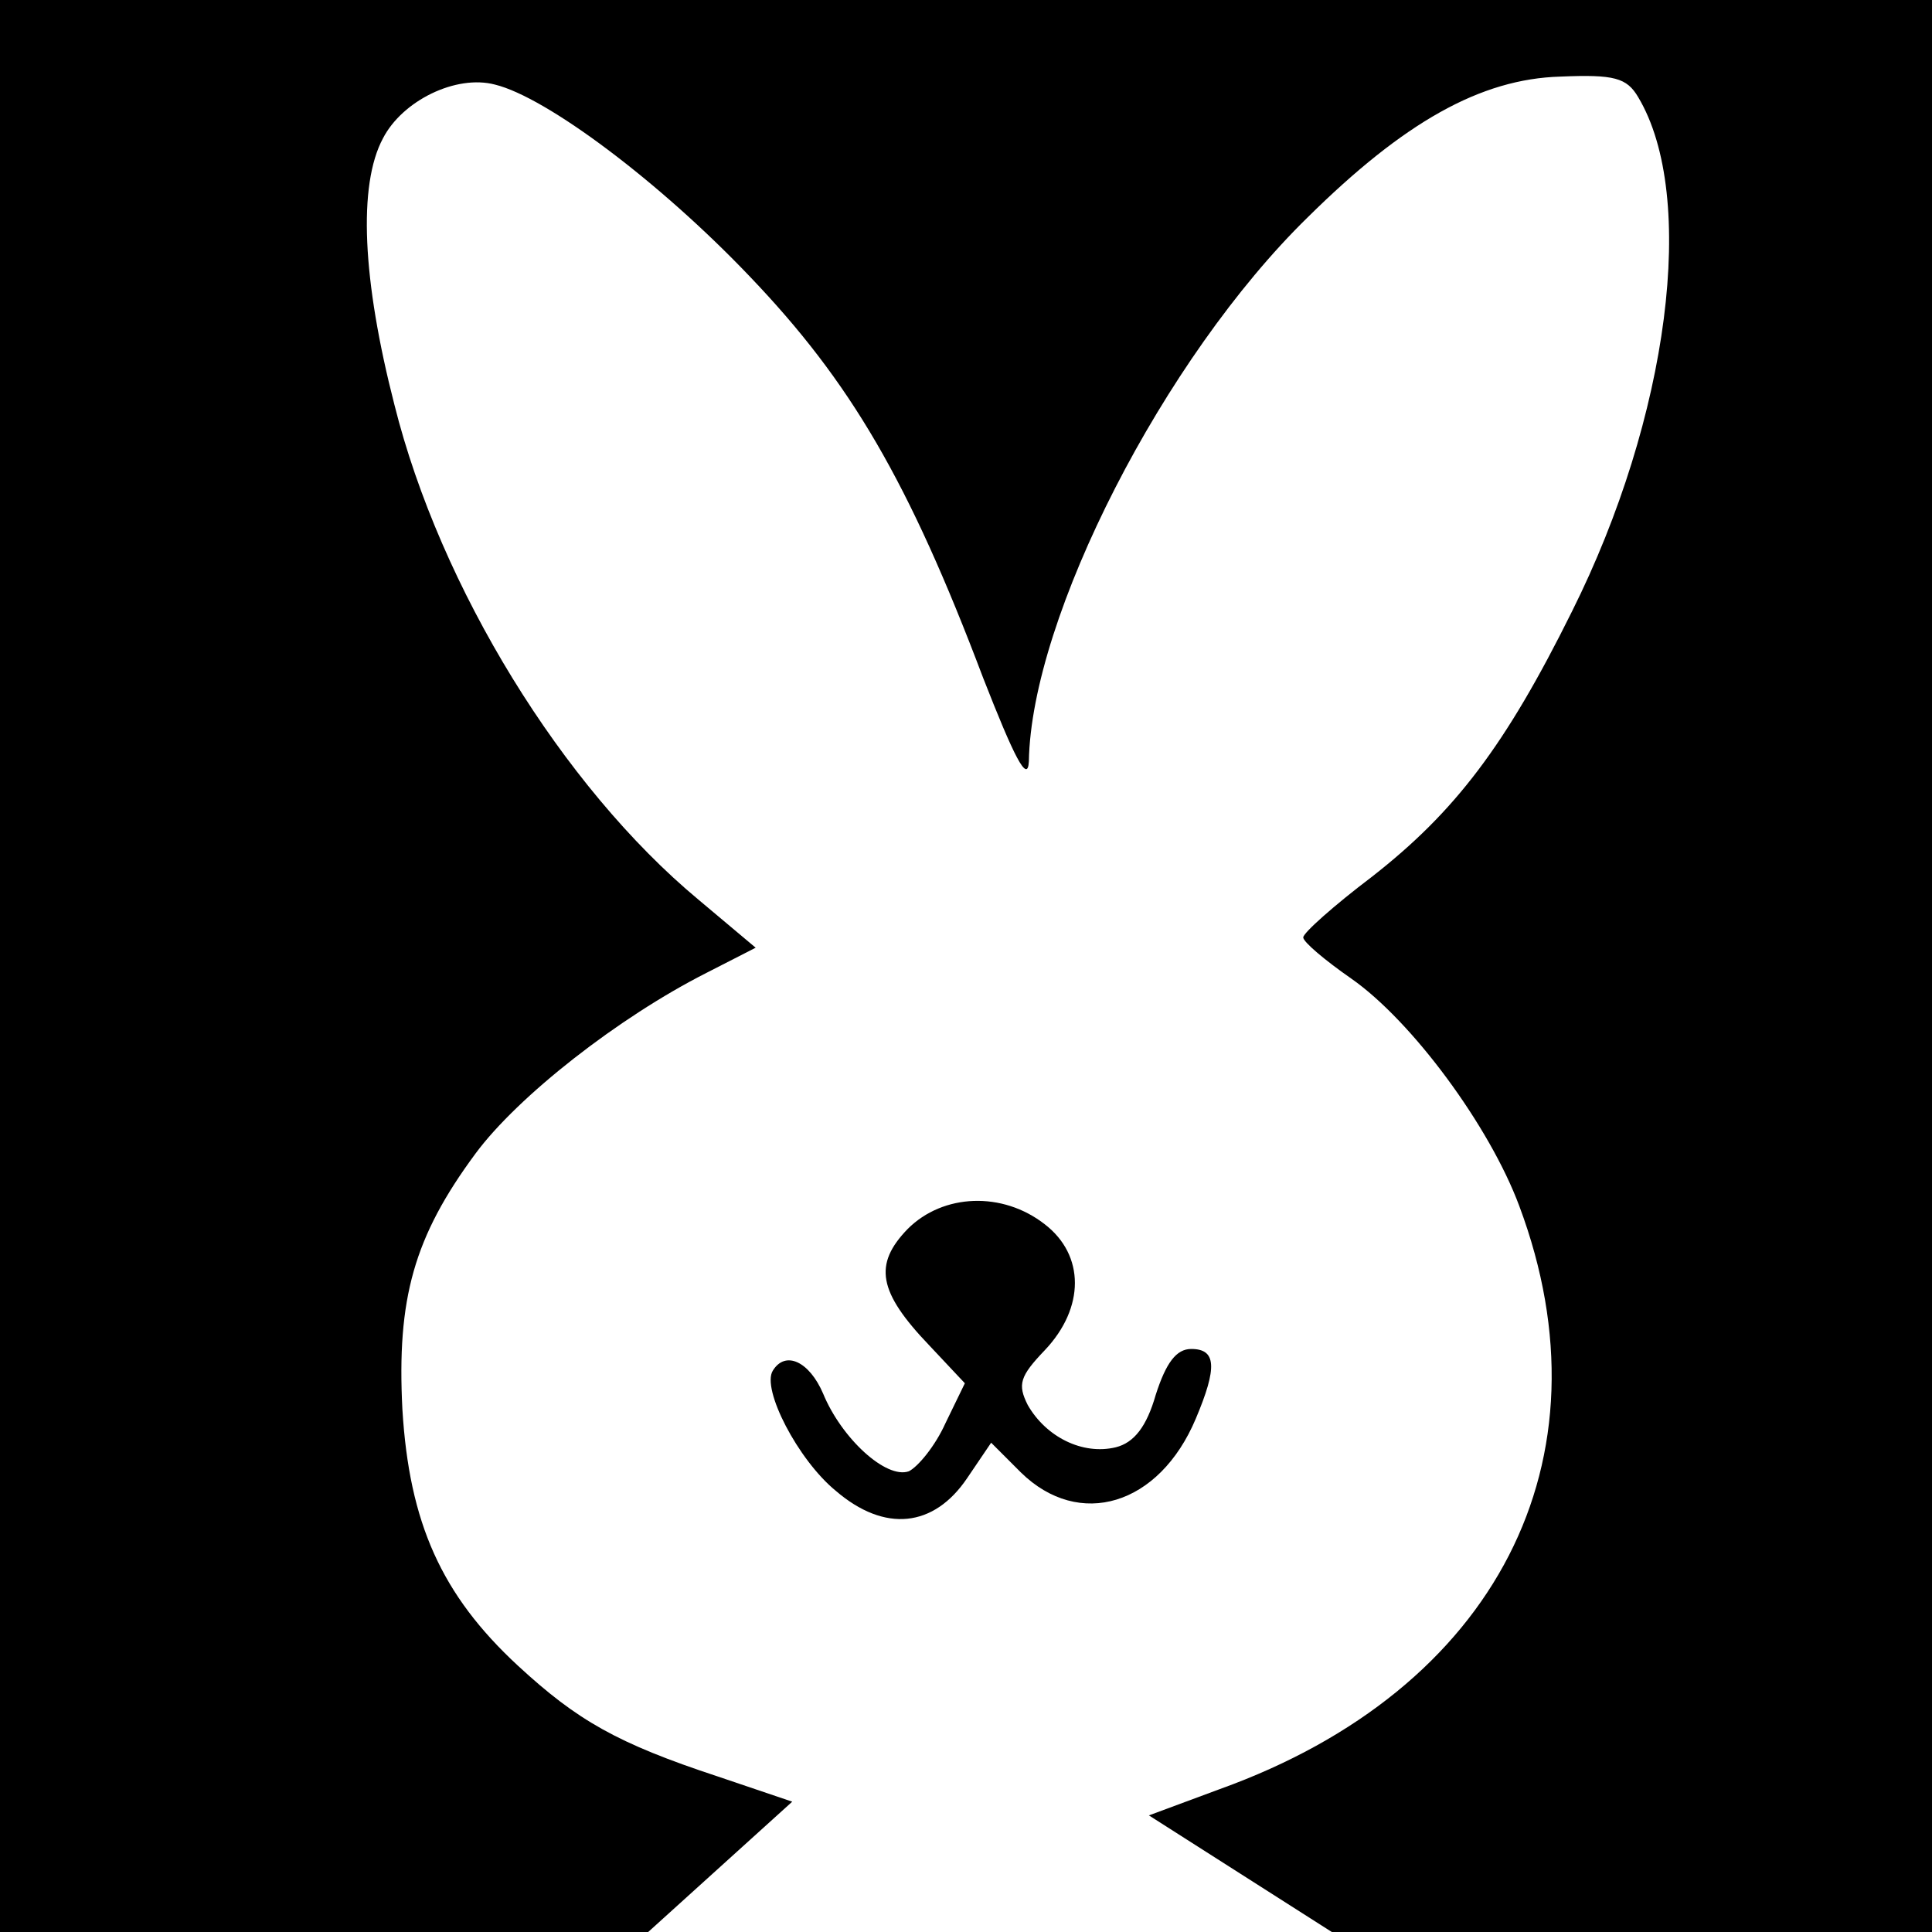
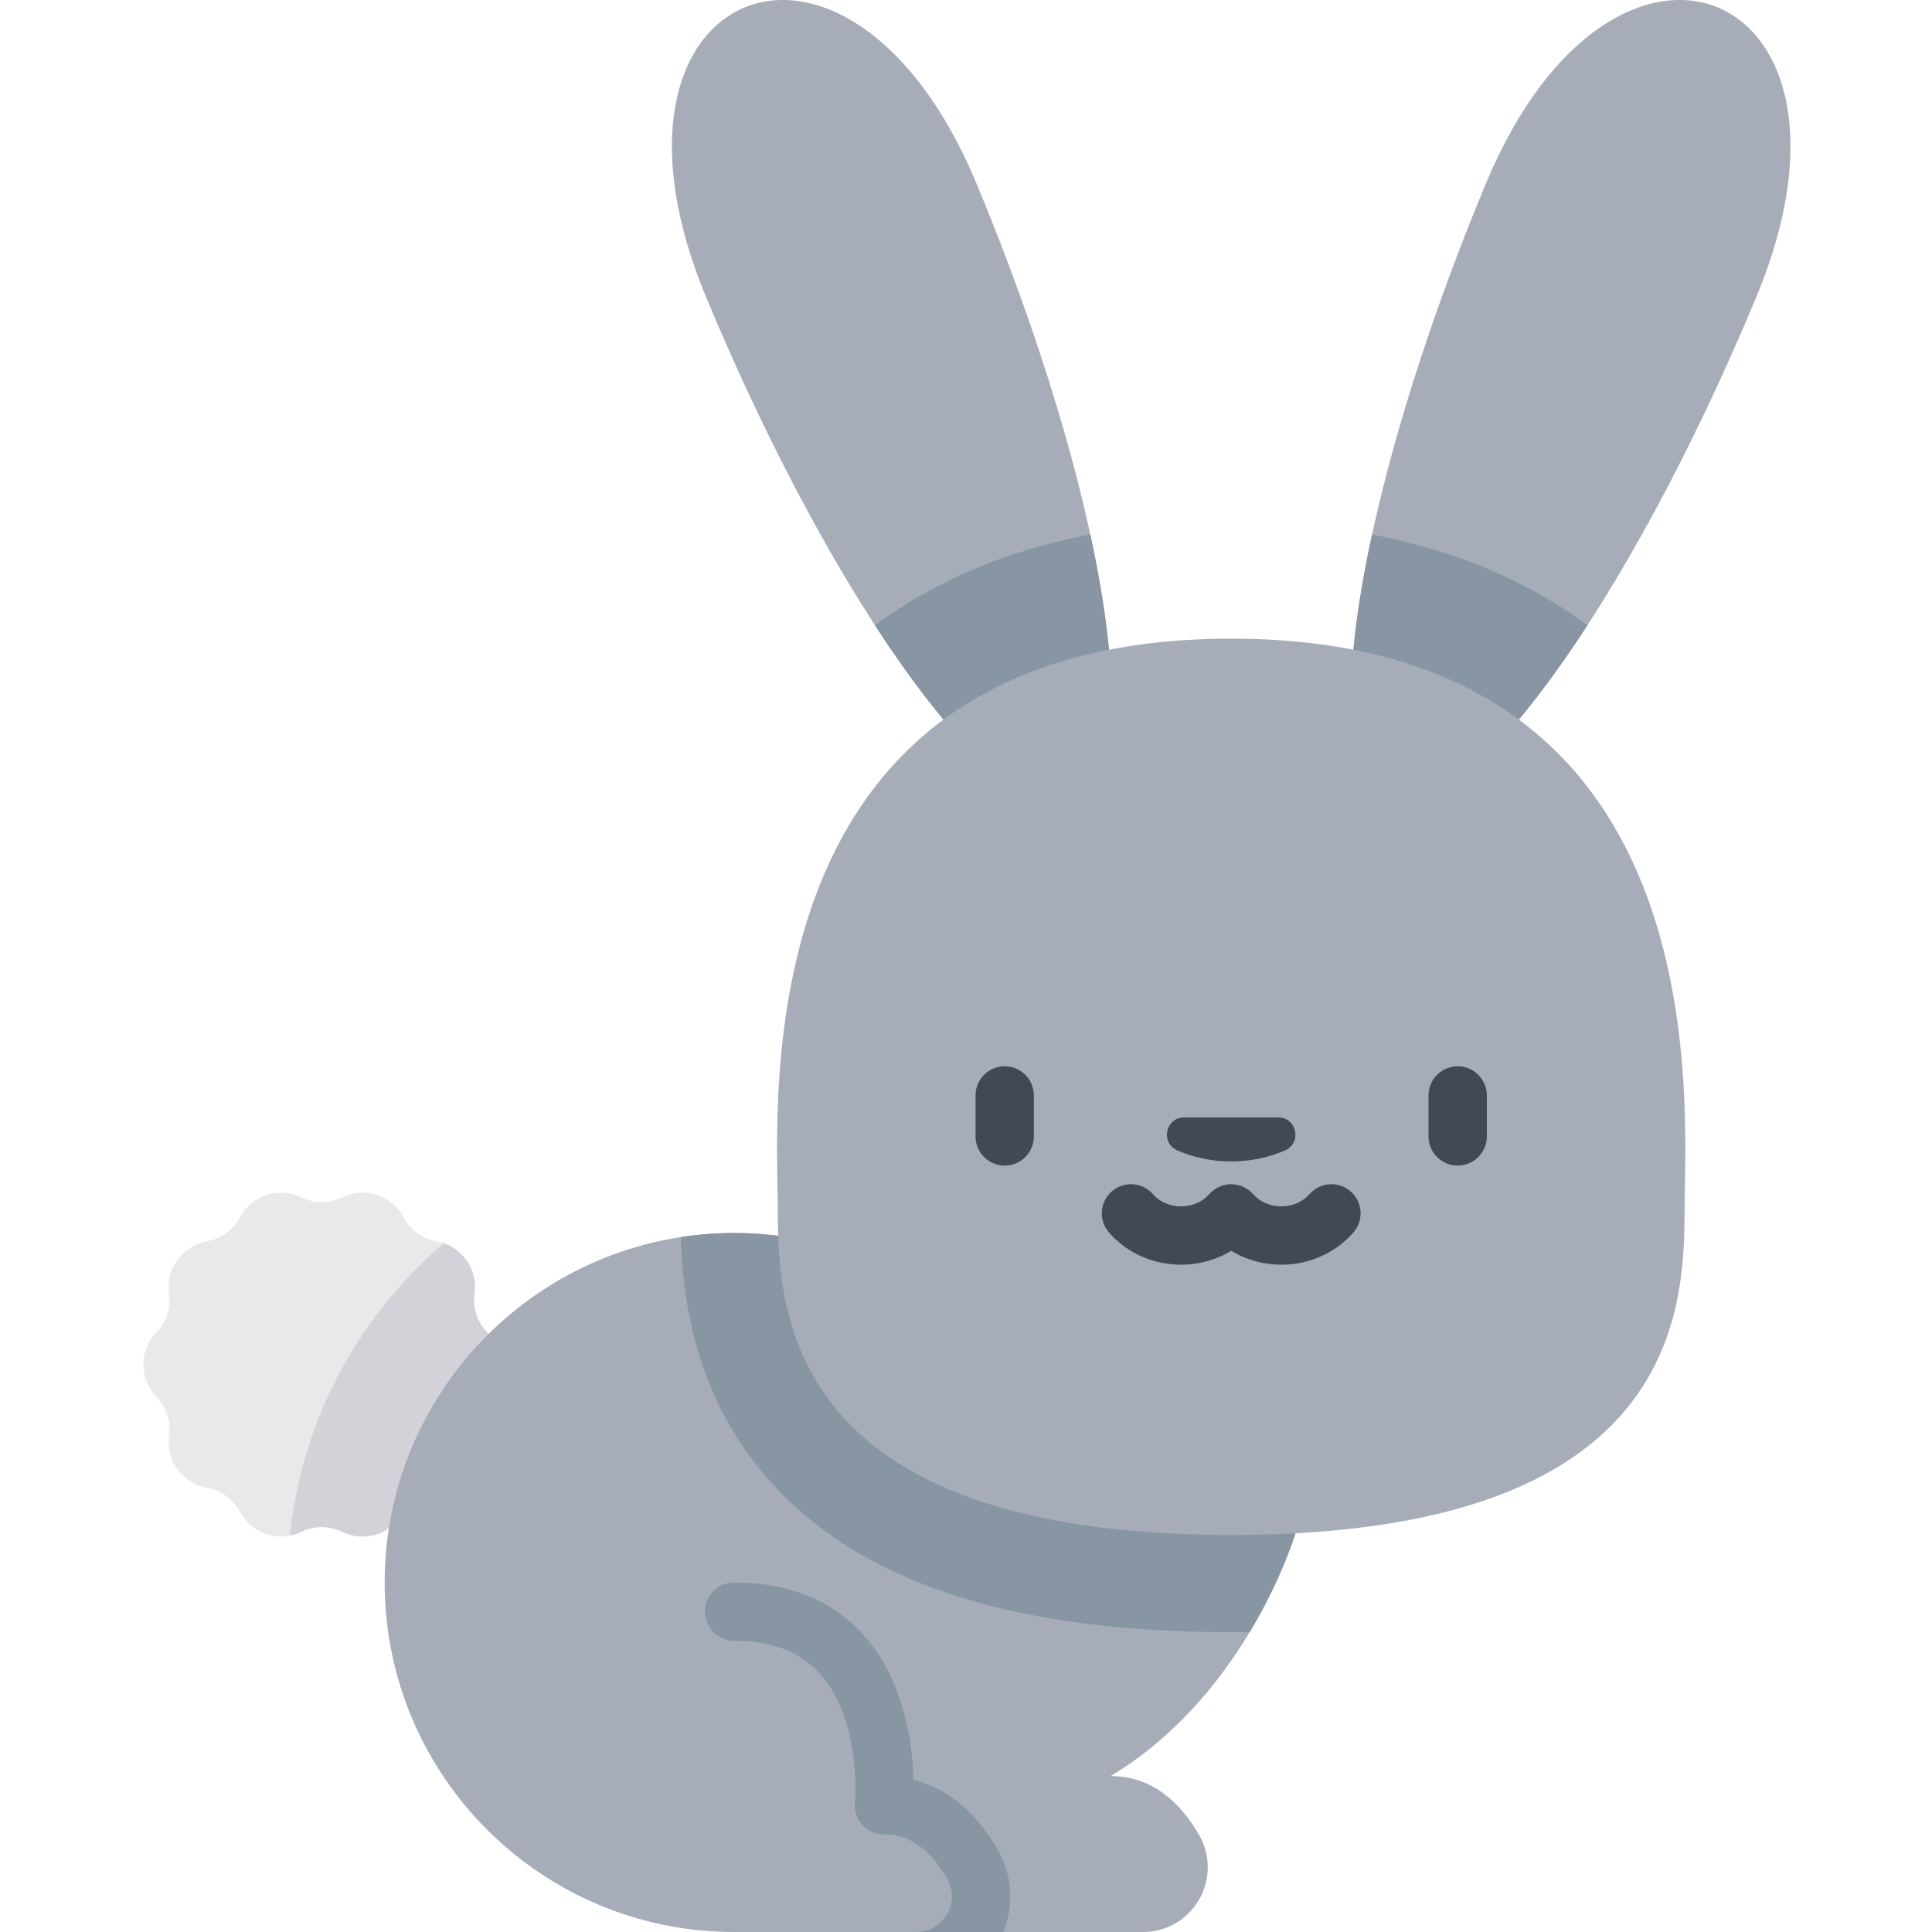
- <svg xmlns="http://www.w3.org/2000/svg" version="1.0" width="169pt" height="169pt" viewBox="0 0 169 169" preserveAspectRatio="xMidYMid meet">
-   <g transform="translate(0,169) scale(0.1,-0.1)" fill="#000000" stroke="none">
-     <path d="M0 845 l0 -845 283 0 284 0 63 57 63 57 -65 22 c-88 29 -123 49 -175 97 -67 62 -95 125 -101 224 -5 97 10 151 64 224 37 50 125 119 202 158 l43 22 -50 42 c-119 99 -226 273 -266 433 -28 109 -32 192 -10 233 17 33 64 56 98 47 45 -11 144 -85 223 -168 88 -92 139 -179 204 -351 27 -69 39 -93 40 -73 2 126 118 353 244 476 84 83 151 121 221 123 47 2 58 -1 68 -18 52 -87 27 -280 -58 -450 -58 -117 -102 -175 -175 -232 -33 -25 -60 -49 -60 -53 0 -4 19 -20 42 -36 53 -37 121 -129 147 -199 83 -222 -20 -423 -262 -510 l-62 -23 80 -51 80 -51 263 0 262 0 0 845 0 845 -845 0 -845 0 0 -845z" />
-     <path d="M794 615 c-30 -31 -26 -55 19 -102 l31 -33 -17 -35 c-9 -20 -24 -38 -32 -42 -20 -7 -59 29 -75 68 -12 28 -33 38 -44 20 -10 -16 22 -78 55 -105 43 -37 86 -32 115 11 l21 31 26 -26 c51 -50 121 -29 153 47 19 45 18 61 -4 61 -13 0 -22 -12 -31 -40 -8 -28 -19 -42 -35 -46 -29 -7 -61 9 -77 37 -9 18 -7 25 15 48 35 37 35 83 0 110 -37 29 -89 27 -120 -4z" />
+ <svg xmlns="http://www.w3.org/2000/svg" height="511pt" viewBox="-37 0 511 512" width="511pt">
+   <path d="m91.59 353.078c-2.637-2.727-3.871-6.52-3.34-10.277.93-6.57-3.52-12.695-10.059-13.84-3.734-.656-6.961-3-8.742-6.352-3.109-5.863-10.309-8.203-16.27-5.289-3.41 1.668-7.398 1.668-10.809 0-5.961-2.914-13.16-.574-16.27 5.289-1.781 3.352-5.008 5.695-8.746 6.352-6.535 1.145-10.984 7.27-10.055 13.84.531 3.758-.699 7.551-3.34 10.277-4.613 4.77-4.613 12.34 0 17.109 2.637 2.73 3.871 6.52 3.34 10.281-.93 6.57 3.52 12.691 10.055 13.84 3.738.656 6.965 3 8.746 6.352 3.109 5.863 10.309 8.203 16.27 5.289 3.41-1.668 7.398-1.668 10.809 0 5.961 2.914 13.16.574 16.27-5.289 1.781-3.352 5.004-5.695 8.742-6.352 6.539-1.148 10.988-7.27 10.059-13.84-.531-3.758.699-7.551 3.34-10.281 4.613-4.77 4.613-12.34 0-17.109zm0 0" fill="#e9e9e9" />
+   <path d="m78.191 394.309c6.539-1.148 10.988-7.27 10.059-13.84-.531-3.758.699-7.551 3.34-10.281 4.613-4.77 4.613-12.34 0-17.109-2.637-2.727-3.871-6.52-3.34-10.277.836-5.906-2.684-11.441-8.152-13.332-2.305 1.977-4.551 4.055-6.719 6.223-19.414 19.414-31.25 44.359-34.043 71.266 1.031-.203 2.051-.527 3.035-1.008 3.41-1.668 7.398-1.668 10.809 0 5.961 2.914 13.16.574 16.27-5.289 1.781-3.352 5.008-5.695 8.742-6.352zm0 0" fill="#d3d2d8" />
+   <path d="m265.418 512c13.262 0 21.457-14.383 14.785-25.844-4.859-8.344-12.262-15.48-23.375-15.48 36.465-21.879 48.977-64.34 48.977-64.34l-66.863-30.289c-15.551-29.316-46.379-49.285-81.875-49.285-51.109-.004-92.625 41.512-92.625 92.621.004 51.148 41.469 92.617 92.621 92.617zm0 0" fill="#a6adb9" />
+   <path d="m221.34 48.766c34.211 82.273 45.883 155.645 26.062 163.887-19.816 8.242-63.617-51.773-97.828-134.039-34.211-82.27 37.555-112.117 71.766-29.848zm0 0" fill="#a6adb9" />
+   <path d="m356.215 48.766c-34.215 82.273-45.883 155.645-26.066 163.887 19.82 8.242 63.617-51.773 97.832-134.039 34.211-82.27-37.555-112.117-71.766-29.848zm0 0" fill="#a6adb9" />
+   <path d="m247.406 212.652c11.684-4.859 12.418-32.371 4.039-70.996-21.93 4.145-41.004 12.18-57.078 24.039 21.422 33.027 41.379 51.805 53.039 46.957zm0 0" fill="#8895a2" />
+   <path d="m330.148 212.652c11.656 4.848 31.617-13.93 53.035-46.957-16.07-11.859-35.145-19.895-57.078-24.039-8.375 38.625-7.641 66.137 4.043 70.996zm0 0" fill="#8895a2" />
+   <path d="m238.941 376.043c-15.551-29.312-46.379-49.281-81.875-49.285-4.801 0-9.516.367-14.117 1.074.434 15.309 3.297 40.875 22.121 62.996 23.883 28.062 64.348 41.707 123.707 41.707 1.656 0 3.293-.016 4.918-.039 8.629-14.363 12.109-26.16 12.109-26.16zm0 0" fill="#8895a2" />
+   <path d="m288.777 406.777c-117.375 0-120.152-58.34-120.152-86.121s-10.418-151.406 120.152-151.406c130.57 0 120.152 123.625 120.152 151.406s-2.777 86.121-120.152 86.121zm0 0" fill="#a6adb9" />
+   <g fill="#424952">
+     <path d="m228.754 282.578c-4.27 0-7.727 3.461-7.727 7.727v10.863c0 4.266 3.457 7.727 7.727 7.727 4.27 0 7.727-3.461 7.727-7.727v-10.863c0-4.266-3.457-7.727-7.727-7.727zm0 0" />
+     <path d="m348.797 282.578c-4.266 0-7.727 3.461-7.727 7.727v10.863c0 4.266 3.461 7.727 7.727 7.727 4.27 0 7.727-3.461 7.727-7.727v-10.863c0-4.266-3.457-7.727-7.727-7.727zm0 0" />
+     <path d="m274.516 304.879c4.336 1.867 9.168 2.91 14.262 2.91s9.926-1.043 14.262-2.91c4.551-1.961 3.16-8.746-1.793-8.746h-24.938c-4.957 0-6.344 6.785-1.793 8.746zm0 0" />
+     <path d="m320.422 315.734c-3.215-2.809-8.094-2.48-10.902.734-1.793 2.055-4.516 3.23-7.461 3.23-2.945 0-5.668-1.18-7.465-3.234-1.441-1.652-3.629-2.633-5.816-2.633-2.203 0-4.367.977-5.82 2.637-1.793 2.055-4.516 3.23-7.461 3.23-2.945 0-5.668-1.18-7.465-3.234-2.809-3.211-7.691-3.539-10.902-.73-3.211 2.809-3.543 7.691-.73 10.902 4.73 5.414 11.691 8.52 19.098 8.52 4.773 0 9.355-1.297 13.281-3.664 3.926 2.367 8.508 3.664 13.281 3.664 7.406 0 14.367-3.105 19.098-8.52 2.809-3.215 2.48-8.098-.734-10.902zm0 0" />
  </g>
+   <path d="m205.344 511.992c-.047 0-.09.008-.137.008h23.145c2.957-7.148 2.438-15.164-1.547-22.012-6.711-11.523-14.918-16.477-22.191-18.34-.273-9.617-2.461-26.445-13.398-38.5-8.289-9.141-19.781-13.777-34.152-13.777-4.266 0-7.727 3.461-7.727 7.727 0 4.27 3.461 7.727 7.727 7.727 9.941 0 17.355 2.832 22.668 8.66 11.215 12.305 9.348 33.961 9.332 34.16-.211 2.168.5 4.328 1.965 5.941 1.465 1.613 3.543 2.535 5.723 2.535 6.676 0 12.137 3.809 16.699 11.641 1.738 2.984 1.75 6.543.039 9.523-.812 1.414-3.238 4.707-8.145 4.707zm0 0" fill="#8895a2" />
</svg>
